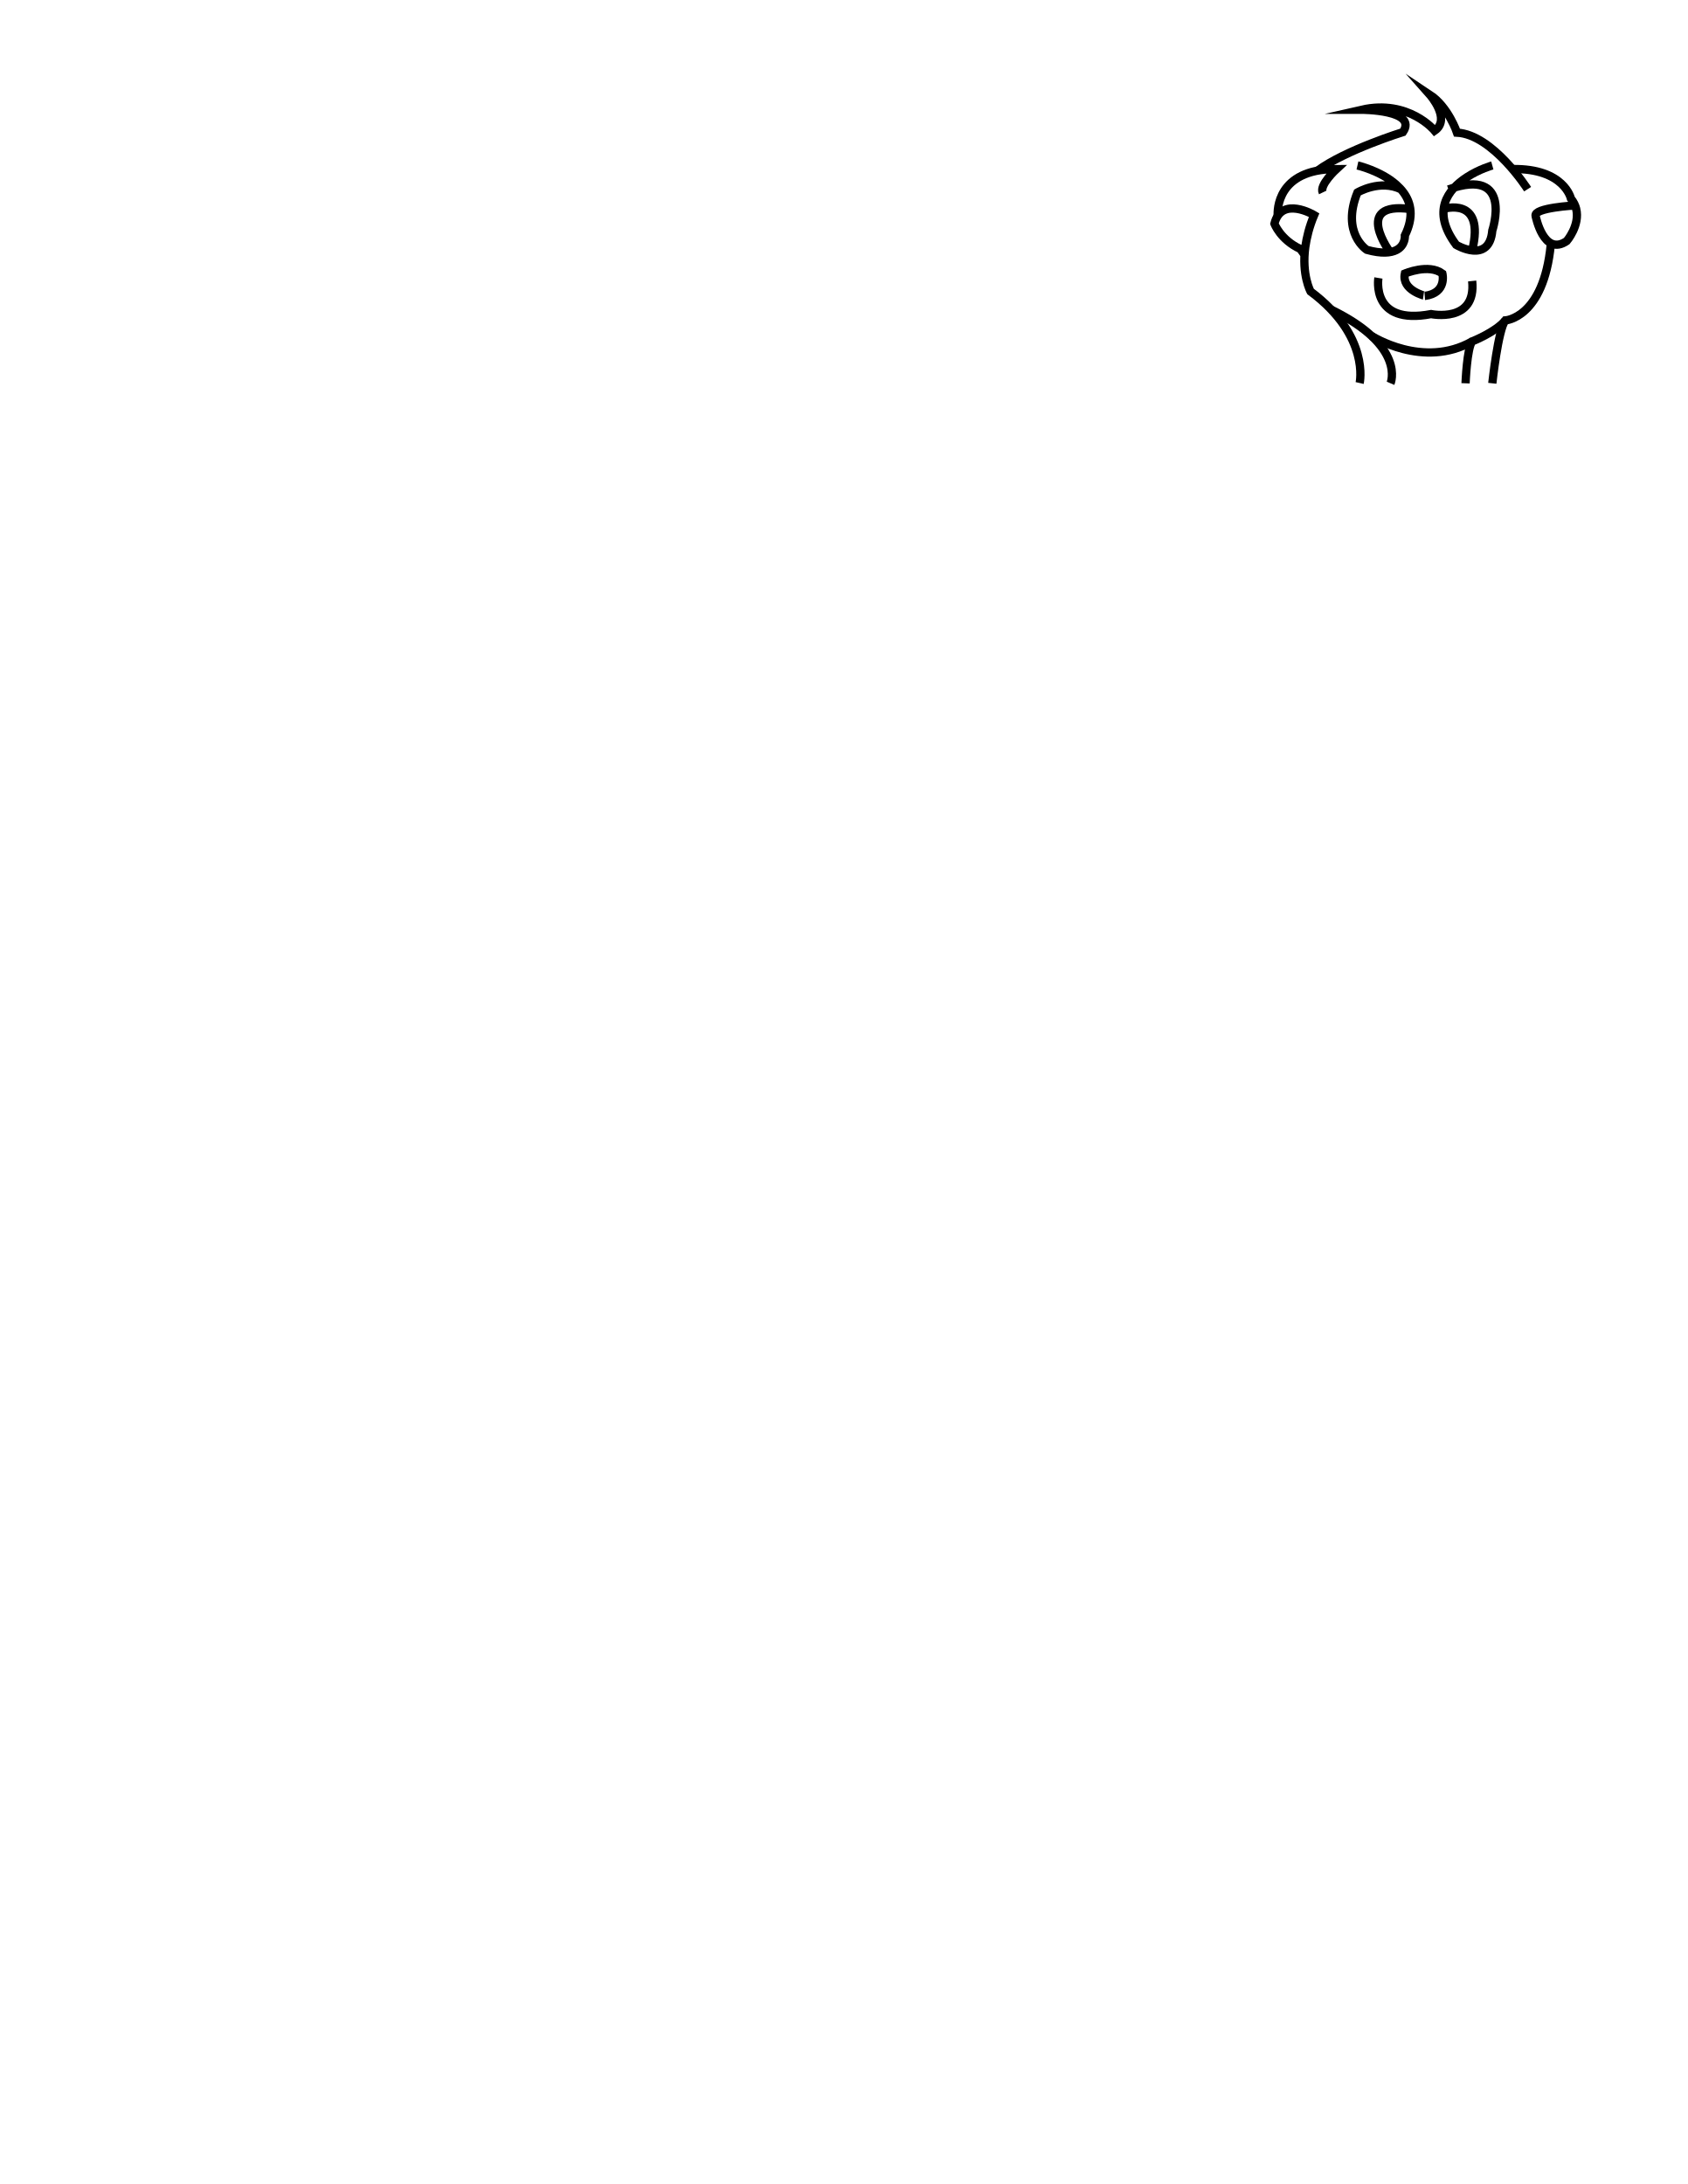
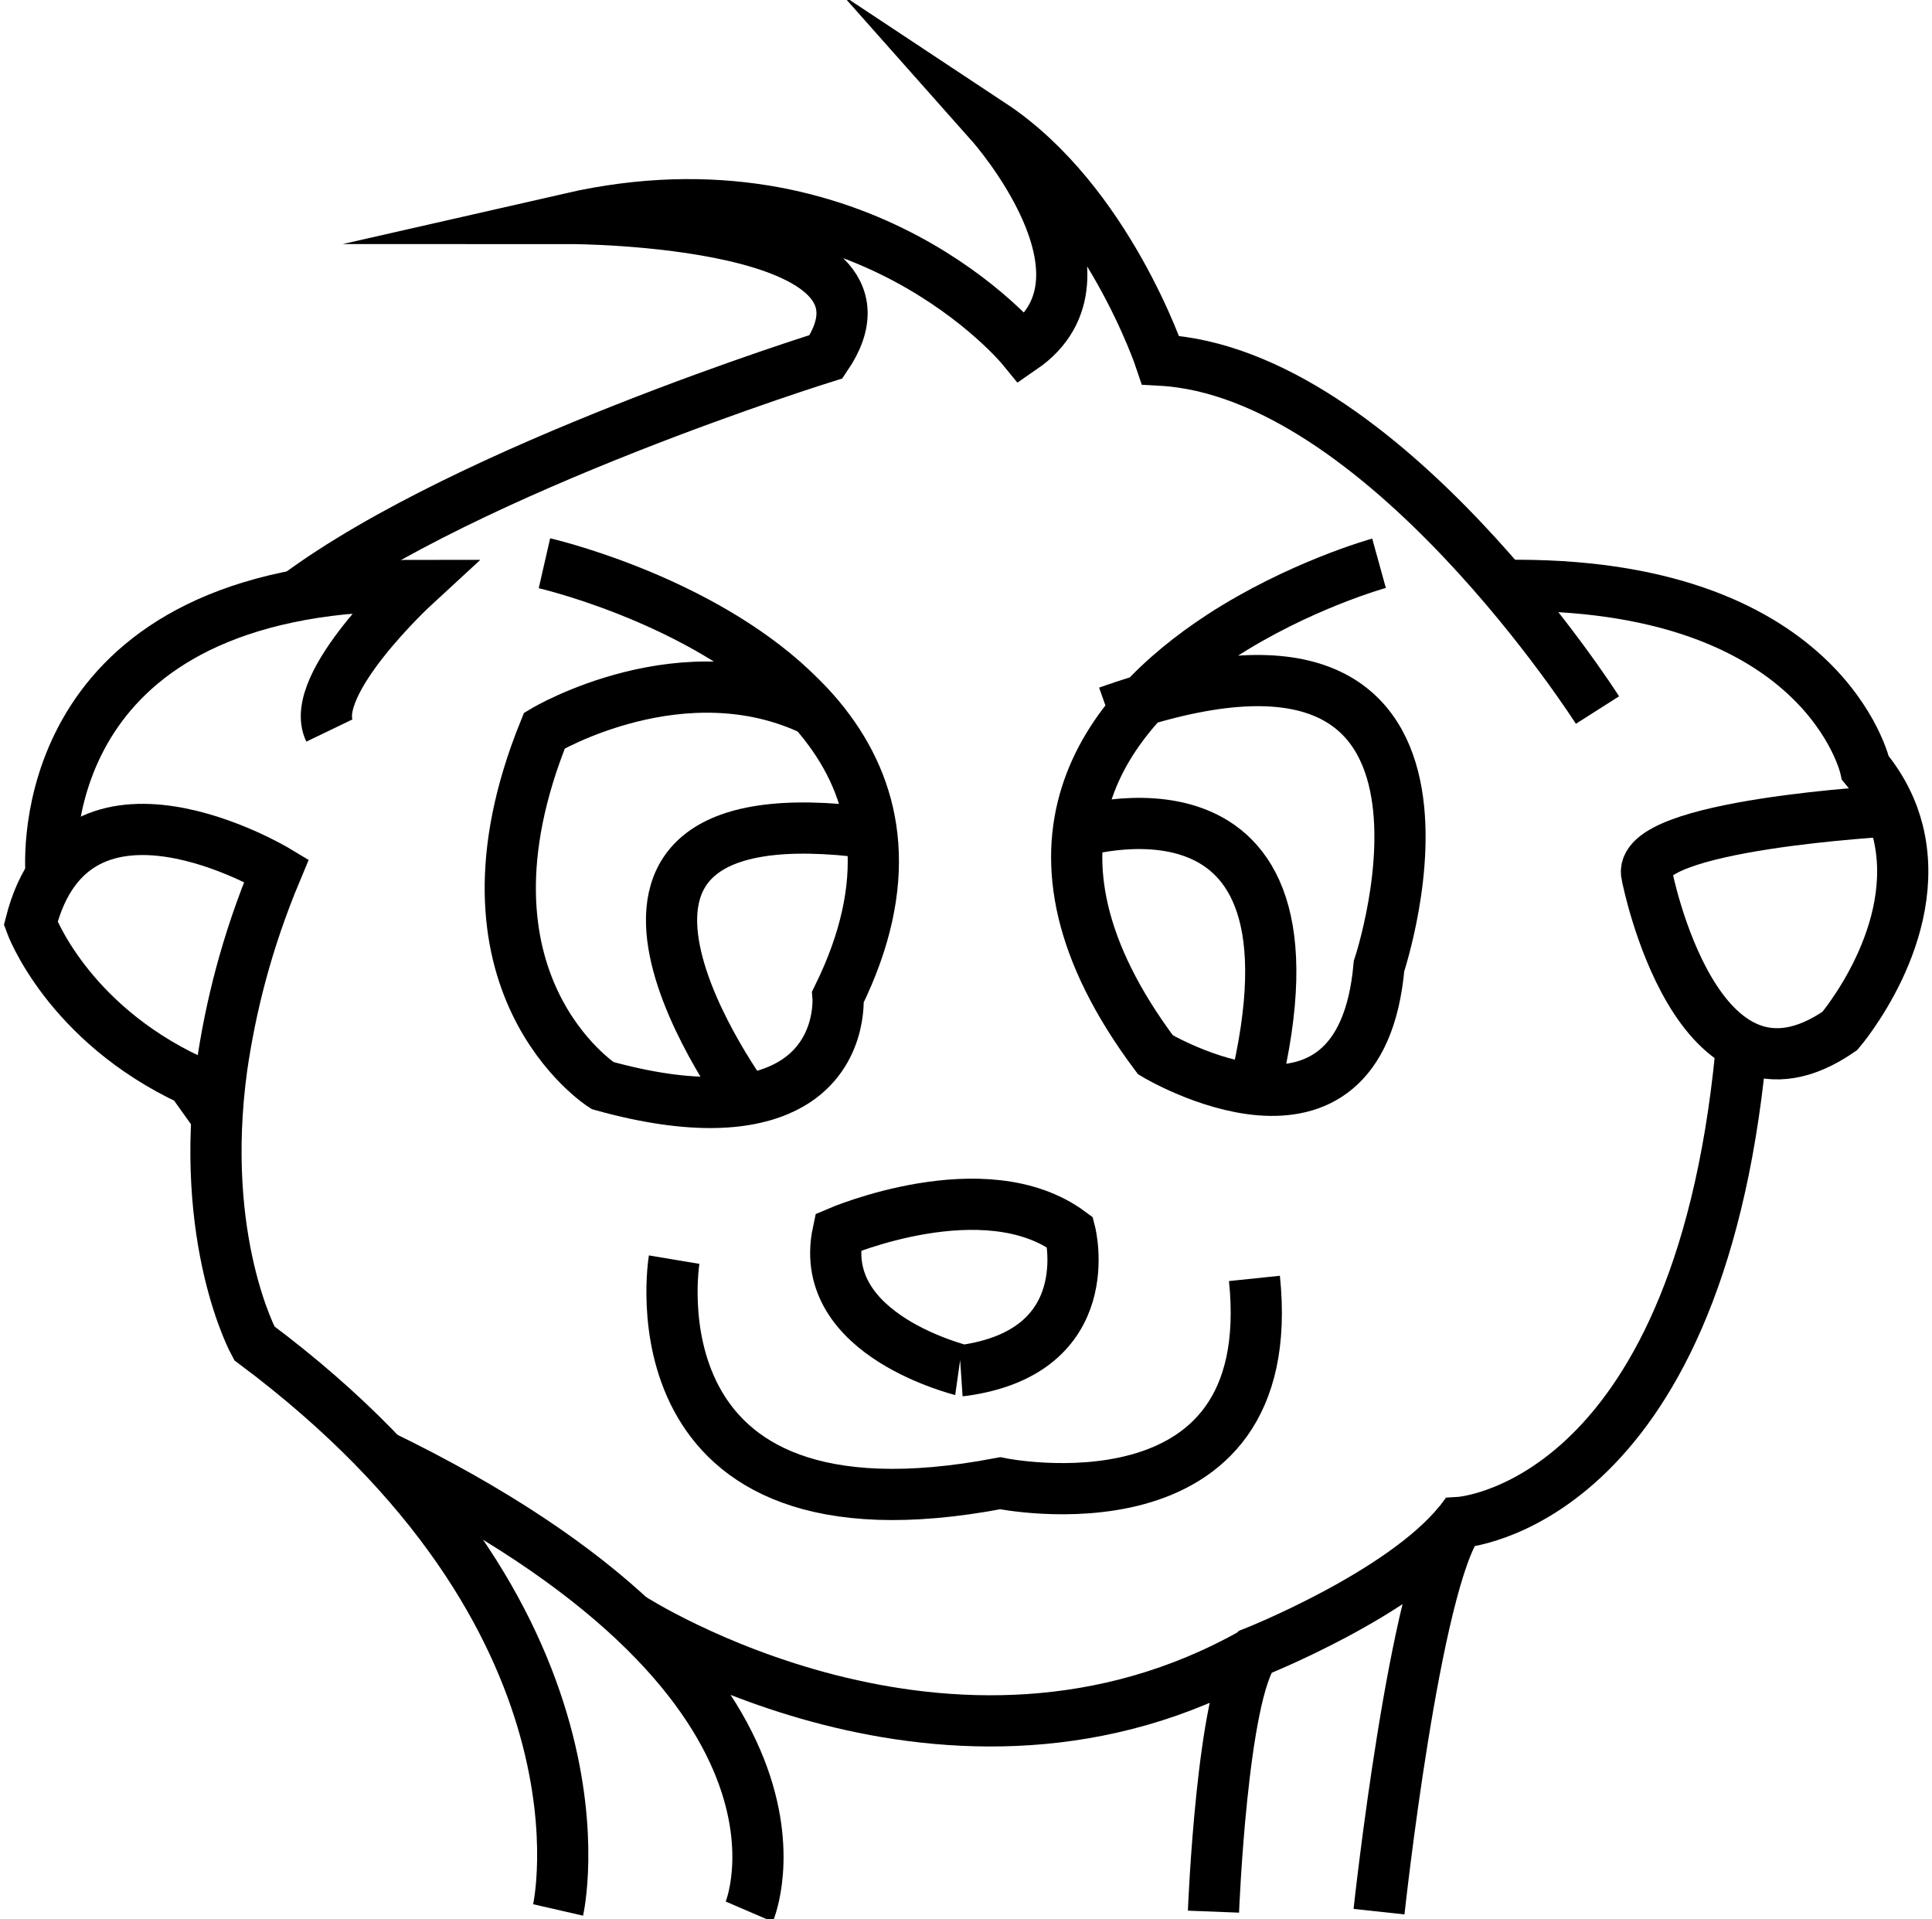
- <svg xmlns="http://www.w3.org/2000/svg" version="1.1" x="0px" y="0px" viewBox="0 0 612 792" style="enable-background:new 0 0 612 792;" xml:space="preserve">
+ <svg xmlns="http://www.w3.org/2000/svg" version="1.1" id="Layer_1" x="0px" y="0px" viewBox="0 0 113.2 112.4" style="enable-background:new 0 0 113.2 112.4;" xml:space="preserve">
  <style type="text/css">
	.st0{display:none;}
	.st1{display:inline;}
	.st2{display:inline;fill:none;stroke:#000000;stroke-width:2;stroke-miterlimit:10;}
	.st3{display:inline;fill:none;stroke:#000000;stroke-width:4;stroke-miterlimit:10;}
	.st4{fill:none;stroke:#000000;stroke-width:3;stroke-miterlimit:10;}
	.st5{display:inline;fill:none;stroke:#000000;stroke-miterlimit:10;}
	.st6{display:inline;stroke:#000000;stroke-miterlimit:10;}
	.st7{display:inline;fill:none;stroke:#000000;stroke-width:8;stroke-miterlimit:10;}
	.st8{display:inline;stroke:#000000;stroke-width:4;stroke-miterlimit:10;}
	.st9{display:inline;stroke:#000000;stroke-width:8;stroke-miterlimit:10;}
	.st10{display:inline;fill:none;stroke:#000000;stroke-width:3;stroke-miterlimit:10;}
</style>
-   <g id="Layer_2" class="st0">
-     <path class="st1" d="M55.2,35.4c0,0,6.1-2.2,19.6,24.4c0,0-4.2,3.4-3.9,8.2l-2.6-2.2c0,0,1.8-10.7-7.7-16.7c0,0-3.9-0.1-1.9,3.4   c0,0,3.4,0.9,6.4,12.1c0,0-2,0,0,3.9l5.7,5h21.2l6-5.6c0,0,1.6-0.7,0-5.4c0,0,3.2-9.2,6-9.8c0,0,3.1-2.6-0.9-3.4   c0,0-6.5,0.8-8.3,12c0,0-0.9,4.5-0.4,4.5l-2.3,2c0,0,0.1-5.8-4.5-8.5c0,0,12.4-22.1,14.9-21.6c0,0,3.9-3.7,6.6-2.5   c0,0,3.2-2.4,0-3.8c0,0-7.2,0.4-12.4,8c0,0-8.8,9.9-11.5,18.9c0,0-4.4-1-6.6,0.1c0,0-10.1-21.2-17.8-24.6c0,0-6.3-4.7-7.7-1.5   C52.7,32.4,52.2,34.5,55.2,35.4z" />
-     <path class="st1" d="M70.5,77.9h8.8V131c0,0-7.7-2.5-10.5-20.5l-6.4,7.7l6.7,14c0,0,1.6,1.3,0,3.5l-6.7,12.3c0,0-0.6,1.6-2.8,0   c0,0-1.5-1.5,0-2.6l5.8-11.3l-10.1-20.8c0,0-1.3-2.4,1-4.6l12.6-21.1v-3.8l-5.1,3.4c0,0-1.9,1-4.4-0.3c0,0-4.4-2.6-10.2-1.5   c0,0-2.6,1-3.7-1.6c0,0,0.1-2.6,4.4-2.8c0,0,9-0.1,12.5,2.3L70.5,77.9z" />
-     <path class="st1" d="M83.5,77.9v52.6c0,0,8.2-1.6,9.8-20.2l7,7.7l-7,14.6c0,0-1.2,2,0.3,2.9l6.7,12.4c0,0,2.9,2.8,3.4-1.5   l-6.6-12.3l10.2-20.9c0,0,1.3-0.7,0-4.5L93.5,87.7l0.3-3.8l4.5,2.8c0,0,2.3,2.3,4.4,0.1c0,0,6.9-2.6,10.8-1.5c0,0,3.8,1,3.1-2.2   c0,0,0.9-3.1-8.3-1.9c0,0-7.9,1.3-8.1,2.3c0,0-4.1-3.8-8.5-5.7H83.5z" />
+   <g id="Layer_2_1_" class="st0">
+     <path class="st1" d="M-405.1,8.4c0,0,6.1-2.2,19.6,24.4c0,0-4.2,3.4-3.9,8.2l-2.6-2.2c0,0,1.8-10.7-7.7-16.7c0,0-3.9-0.1-1.9,3.4   c0,0,3.4,0.9,6.4,12.1c0,0-2,0,0,3.9l5.7,5h21.2l6-5.6c0,0,1.6-0.7,0-5.4c0,0,3.2-9.2,6-9.8c0,0,3.1-2.6-0.9-3.4   c0,0-6.5,0.8-8.3,12c0,0-0.9,4.5-0.4,4.5l-2.3,2c0,0,0.1-5.8-4.5-8.5c0,0,12.4-22.1,14.9-21.6c0,0,3.9-3.7,6.6-2.5   c0,0,3.2-2.4,0-3.8c0,0-7.2,0.4-12.4,8c0,0-8.8,9.9-11.5,18.9c0,0-4.4-1-6.6,0.1c0,0-10.1-21.2-17.8-24.6c0,0-6.3-4.7-7.7-1.5   C-407.6,5.4-408.1,7.5-405.1,8.4z" />
+     <path class="st1" d="M-389.8,50.9h8.8V104c0,0-7.7-2.5-10.5-20.5l-6.4,7.7l6.7,14c0,0,1.6,1.3,0,3.5l-6.7,12.3c0,0-0.6,1.6-2.8,0   c0,0-1.5-1.5,0-2.6l5.8-11.3L-405,86.3c0,0-1.3-2.4,1-4.6l12.6-21.1v-3.8l-5.1,3.4c0,0-1.9,1-4.4-0.3c0,0-4.4-2.6-10.2-1.5   c0,0-2.6,1-3.7-1.6c0,0,0.1-2.6,4.4-2.8c0,0,9-0.1,12.5,2.3L-389.8,50.9z" />
+     <path class="st1" d="M-376.8,50.9v52.6c0,0,8.2-1.6,9.8-20.2l7,7.7l-7,14.6c0,0-1.2,2,0.3,2.9l6.7,12.4c0,0,2.9,2.8,3.4-1.5   l-6.6-12.3l10.2-20.9c0,0,1.3-0.7,0-4.5l-13.8-21l0.3-3.8l4.5,2.8c0,0,2.3,2.3,4.4,0.1c0,0,6.9-2.6,10.8-1.5c0,0,3.8,1,3.1-2.2   c0,0,0.9-3.1-8.3-1.9c0,0-7.9,1.3-8.1,2.3c0,0-4.1-3.8-8.5-5.7L-376.8,50.9L-376.8,50.9z" />
  </g>
  <g id="Layer_4" class="st0">
-     <path class="st2" d="M193.5,145.9" />
-     <path class="st2" d="M158.9,110.5c0,0,0.6-6.1,6.4,0c0,0,2.2,0.5,2,0c-0.2-0.5,3.8-9.9,3.8-9.9s0.8-4.3,4.5-1.3c0,0-0.8-5.3,0-8.6   c0.8-3.3,8.1-5.1,9.6-2.9c0,0,4.3-2.6,6.4-1c0,0,2.7,2.6,1.3,8.5c0,0-0.1-7.5,0.4-9.6c0,0,4.7,1,5,1.9c0,0,0.5,4.1,0,6.9l0.5-2.7   c0,0-2.2-6.5,2.1-4.5c0,0,7.7,1.4,7.8,2.4c0,0-5.1,9.4-4.9,12c0,0-3.7,6.7-7.2,5.3c0,0-4.3-2.1-8.9-1.3c0,0-1.1,3.3-2.7,3.3   c0,0-3.9,0.4-6.8-4.3c-0.6-1.1-1.2-2.4-1.7-4l-0.3,1.9l-2.9-1.3l-3.8,10c0,0,0.8,2.2-4.3,1.4L158.9,110.5z" />
-     <path class="st2" d="M180.3,103.3l-2.3,1.4L180.3,103.3z" />
-     <path class="st2" d="M180.3,99.4c0,0-1.1,5.8,6.6,7.5" />
-     <path class="st2" d="M181.1,95.3c0,0-0.3-8.9,4-3.1C185.1,92.2,186.4,103.2,181.1,95.3z" />
-     <path class="st2" d="M162.7,63.3c0,0,10.8,24.3,13.5,26.2c0,0,1.4-2,1.9-1.5c0,0-1.5-2.5,0-16.5" />
-     <path class="st2" d="M187.6,107.8c0,0,2.9,0.8-0.7,9.6c0,0-0.4,4.9-3.6,9.5c-0.1,0.1-0.1,0.2-0.2,0.3c-3.3,4.6-3.5,9.9-5.2,9.9   c0,0,1.8-0.5,3.1,0.6c0,0,3.4-10.7,5.9-12.8c0,0,4-5.4,4.5-7.7c0,0,0.8-7.2,2.1-7.2c0,0,8.3,2.9,8.6,4.1c0,0,20.7,1.6,23.6,2.7   v-2.2c0,0,9.2,12.8,10.5,13.1s-1.3-0.3-1.3-0.3s10-0.6,10.4,0.6l0.8,1l1.8,0.3l-4.1-3.5l-6.4,0.5l-11.2-13.2c0,0-2.2-0.7-12.3-1.4   c0,0-4.6,0-4.6-4.6c0,0,2.2-4-0.8-7.5" />
-     <path class="st2" d="M204.1,88.1l1.9-0.5l2.5-0.6c0,0,8.8-14,14.8-21c0,0,3.2-15,8-8.5c0,0,1.6,6.1,0,5.7c0,0-3.3,0.3-5.6,4.1   c0,0-7.7,18.7-9.4,19.8h-6.9l21-0.3l-1.1-21.5" />
-     <polyline class="st2" points="232,64.2 234,86.6 227.7,86.9  " />
-     <path class="st2" d="M267.7,116.1c0,0-2.6-4.6-6.4,1.1h-7.7c0,0-2.7,0.1-1.4-2.9c0,0,4.1-15.9,2.6-35.7c0,0-5.7-0.2-6.9,3.8   c0,0-4.9-0.5-8.1,10.8c0,0-10.7,16.4-19,17.2c0,0-5.6-2.4,0-8.1c0,0,13.7-18.7,20.4-20.4c0,0,0.5-1.9,5.6-5.6c0,0,4.6-7.5,7.8-6.2   c0,0,3.5,2.4,3,6.2c0,0,1,10.9,0.3,10.5s0,14.5-1,16.3l-2.1,9.9c0,0-0.2,2.2,3.2,2.2C258.1,115.3,269.3,110.7,267.7,116.1z" />
-     <line class="st2" x1="243.1" y1="86.9" x2="255.1" y2="86.4" />
-     <path class="st2" d="M258.2,85.8c0,0,18.3-0.6,21.6,1.2c0,0,3.5,0.8,1.3,5.1c0,0-2.9,5.7-20.9,8.6h-2.8" />
-     <path class="st2" d="M254.5,100.6c0,0-13.7-2.3-17-4.1" />
-     <path class="st2" d="M234.2,100.6c0,0,17,2.7,20,1.8" />
-     <path class="st2" d="M224.3,109.4c0,0,19.4,0.1,29-4.6" />
-     <path class="st2" d="M205.2,96.5c0,0,19.1,1.3,18.5,2.1c-0.6,0.7,2.6-3.2,2.6-3.2s-17.5-2.2-19.9-1.4" />
+     <path class="st2" d="M-266.8,118.9" />
+     <path class="st2" d="M-301.4,83.5c0,0,0.6-6.1,6.4,0c0,0,2.2,0.5,2,0c-0.2-0.5,3.8-9.9,3.8-9.9s0.8-4.3,4.5-1.3c0,0-0.8-5.3,0-8.6   c0.8-3.3,8.1-5.1,9.6-2.9c0,0,4.3-2.6,6.4-1c0,0,2.7,2.6,1.3,8.5c0,0-0.1-7.5,0.4-9.6c0,0,4.7,1,5,1.9c0,0,0.5,4.1,0,6.9l0.5-2.7   c0,0-2.2-6.5,2.1-4.5c0,0,7.7,1.4,7.8,2.4c0,0-5.1,9.4-4.9,12c0,0-3.7,6.7-7.2,5.3c0,0-4.3-2.1-8.9-1.3c0,0-1.1,3.3-2.7,3.3   c0,0-3.9,0.4-6.8-4.3c-0.6-1.1-1.2-2.4-1.7-4l-0.3,1.9l-2.9-1.3l-3.8,10c0,0,0.8,2.2-4.3,1.4L-301.4,83.5z" />
+     <path class="st2" d="M-280,76.3l-2.3,1.4L-280,76.3z" />
+     <path class="st2" d="M-280,72.4c0,0-1.1,5.8,6.6,7.5" />
+     <path class="st2" d="M-279.2,68.3c0,0-0.3-8.9,4-3.1C-275.2,65.2-273.9,76.2-279.2,68.3z" />
+     <path class="st2" d="M-297.6,36.3c0,0,10.8,24.3,13.5,26.2c0,0,1.4-2,1.9-1.5c0,0-1.5-2.5,0-16.5" />
+     <path class="st2" d="M-272.7,80.8c0,0,2.9,0.8-0.7,9.6c0,0-0.4,4.9-3.6,9.5c-0.1,0.1-0.1,0.2-0.2,0.3c-3.3,4.6-3.5,9.9-5.2,9.9   c0,0,1.8-0.5,3.1,0.6c0,0,3.4-10.7,5.9-12.8c0,0,4-5.4,4.5-7.7c0,0,0.8-7.2,2.1-7.2c0,0,8.3,2.9,8.6,4.1c0,0,20.7,1.6,23.6,2.7   v-2.2c0,0,9.2,12.8,10.5,13.1c1.3,0.3-1.3-0.3-1.3-0.3s10-0.6,10.4,0.6l0.8,1l1.8,0.3l-4.1-3.5l-6.4,0.5l-11.2-13.2   c0,0-2.2-0.7-12.3-1.4c0,0-4.6,0-4.6-4.6c0,0,2.2-4-0.8-7.5" />
+     <path class="st2" d="M-256.2,61.1l1.9-0.5l2.5-0.6c0,0,8.8-14,14.8-21c0,0,3.2-15,8-8.5c0,0,1.6,6.1,0,5.7c0,0-3.3,0.3-5.6,4.1   c0,0-7.7,18.7-9.4,19.8h-6.9l21-0.3l-1.1-21.5" />
+     <polyline class="st2" points="-228.3,37.2 -226.3,59.6 -232.6,59.9  " />
+     <path class="st2" d="M-192.6,89.1c0,0-2.6-4.6-6.4,1.1h-7.7c0,0-2.7,0.1-1.4-2.9c0,0,4.1-15.9,2.6-35.7c0,0-5.7-0.2-6.9,3.8   c0,0-4.9-0.5-8.1,10.8c0,0-10.7,16.4-19,17.2c0,0-5.6-2.4,0-8.1c0,0,13.7-18.7,20.4-20.4c0,0,0.5-1.9,5.6-5.6c0,0,4.6-7.5,7.8-6.2   c0,0,3.5,2.4,3,6.2c0,0,1,10.9,0.3,10.5s0,14.5-1,16.3l-2.1,9.9c0,0-0.2,2.2,3.2,2.2C-202.2,88.3-191,83.7-192.6,89.1z" />
+     <line class="st2" x1="-217.2" y1="59.9" x2="-205.2" y2="59.4" />
+     <path class="st2" d="M-202.1,58.8c0,0,18.3-0.6,21.6,1.2c0,0,3.5,0.8,1.3,5.1c0,0-2.9,5.7-20.9,8.6h-2.8" />
+     <path class="st2" d="M-205.8,73.6c0,0-13.7-2.3-17-4.1" />
+     <path class="st2" d="M-226.1,73.6c0,0,17,2.7,20,1.8" />
+     <path class="st2" d="M-236,82.4c0,0,19.4,0.1,29-4.6" />
+     <path class="st2" d="M-255.1,69.5c0,0,19.1,1.3,18.5,2.1c-0.6,0.7,2.6-3.2,2.6-3.2s-17.5-2.2-19.9-1.4" />
  </g>
  <g id="Layer_3" class="st0">
-     <path class="st3" d="M331.7,25.2c0,0,16.1-5,25,33.7c0,0-8.8,9.4-1.7,17l-3.8,11.5l-8.6-1.6L324.1,53h-3.2" />
-     <polyline class="st3" points="400.4,53 396,53 378.3,86.5 368.4,88.1  " />
-     <polyline class="st3" points="401.1,143.1 397.4,143.1 382.7,100.7 370,93.6  " />
-     <path class="st3" d="M365.7,76.1c0,0,2.7,8.8,4,20.9c1.1,9.6,1.3,21.2-1.2,32.1c0,0,0,2.1-0.3,5.1c-0.6,6.5-2.5,17-8.2,18.5   c0,0-12.5-13.3-8.2-38.3c0.2-0.9-3.4-24.1,2.7-37c1.2-2.5,5,0.8,6.8,1c3,0.4,4.6-2.3,6.4-3.9c2.8-2.5-0.4-10.3-0.4-10.3" />
-     <path class="st3" d="M368.4,130.1c0,0,3.3,13.1,8.8,12.9c0,0,7.6-18.6-7.6-46.1" />
-     <path class="st3" d="M318.1,143.1h3.8l14.9-42.5l14.5-8.1c0,0-11.1,28.2-10,40c0,0-1.2,9.9,2.4,10.6c0,0,7.2-4.3,7.6-11.2" />
-     <path class="st1" d="M354.5,61.9c0,0,6.8,4.4-1.4,3" />
-     <path class="st1" d="M366.6,61.9c0,0-8,4.9,1.9,3.3" />
-     <path class="st1" d="M358.3,90.1c0,0,3.7-2.3,5.2,0c0,0,1.3,2.7-3.5,2.3C359.9,92.4,357.3,93.8,358.3,90.1z" />
-     <path class="st1" d="M358.3,103.6c0,0,3.7-2.3,5.2,0c0,0,1.3,2.7-3.5,2.3C359.9,105.9,357.3,107.3,358.3,103.6z" />
-     <path class="st1" d="M358.3,116.9c0,0,3.7-2.3,5.2,0c0,0,1.3,2.7-3.5,2.3C359.9,119.3,357.3,120.7,358.3,116.9z" />
-     <path class="st1" d="M358.3,130.3c0,0,3.7-2.3,5.2,0c0,0,1.3,2.7-3.5,2.3C359.9,132.6,357.3,134,358.3,130.3z" />
-     <path class="st1" d="M364.2,56.3" />
-     <path class="st3" d="M356.7,58.9c0,0,4.8-4.9,9.3,1.7" />
-     <path class="st3" d="M363.1,57.8c0,0,13.2-39.9,26.9-32" />
-     <path class="st3" d="M367.8,65.5c0,0-0.9-5.7-3.6-7" />
+     <path class="st3" d="M-128.6-1.8c0,0,16.1-5,25,33.7c0,0-8.8,9.4-1.7,17l-3.8,11.5l-8.6-1.6L-136.2,26h-3.2" />
+     <polyline class="st3" points="-59.9,26 -64.3,26 -82,59.5 -91.9,61.1  " />
+     <polyline class="st3" points="-59.2,116.1 -62.9,116.1 -77.6,73.7 -90.3,66.6  " />
+     <path class="st3" d="M-94.6,49.1c0,0,2.7,8.8,4,20.9c1.1,9.6,1.3,21.2-1.2,32.1c0,0,0,2.1-0.3,5.1c-0.6,6.5-2.5,17-8.2,18.5   c0,0-12.5-13.3-8.2-38.3c0.2-0.9-3.4-24.1,2.7-37c1.2-2.5,5,0.8,6.8,1c3,0.4,4.6-2.3,6.4-3.9C-89.8,45-93,37.2-93,37.2" />
+     <path class="st3" d="M-91.9,103.1c0,0,3.3,13.1,8.8,12.9c0,0,7.6-18.6-7.6-46.1" />
+     <path class="st3" d="M-142.2,116.1h3.8l14.9-42.5l14.5-8.1c0,0-11.1,28.2-10,40c0,0-1.2,9.9,2.4,10.6c0,0,7.2-4.3,7.6-11.2" />
+     <path class="st1" d="M-105.8,34.9c0,0,6.8,4.4-1.4,3" />
+     <path class="st1" d="M-93.7,34.9c0,0-8,4.9,1.9,3.3" />
+     <path class="st1" d="M-102,63.1c0,0,3.7-2.3,5.2,0c0,0,1.3,2.7-3.5,2.3C-100.4,65.4-103,66.8-102,63.1z" />
+     <path class="st1" d="M-102,76.6c0,0,3.7-2.3,5.2,0c0,0,1.3,2.7-3.5,2.3C-100.4,78.9-103,80.3-102,76.6z" />
+     <path class="st1" d="M-102,89.9c0,0,3.7-2.3,5.2,0c0,0,1.3,2.7-3.5,2.3C-100.4,92.3-103,93.7-102,89.9z" />
+     <path class="st1" d="M-102,103.3c0,0,3.7-2.3,5.2,0c0,0,1.3,2.7-3.5,2.3C-100.4,105.6-103,107-102,103.3z" />
+     <path class="st1" d="M-96.1,29.3" />
+     <path class="st3" d="M-103.6,31.9c0,0,4.8-4.9,9.3,1.7" />
+     <path class="st3" d="M-97.2,30.8c0,0,13.2-39.9,26.9-32" />
+     <path class="st3" d="M-92.5,38.5c0,0-0.9-5.7-3.6-7" />
  </g>
  <g id="Layer_6">
-     <path class="st4" d="M504.2,139c0,0,5.8-13.5-21.7-26.8" />
-     <path class="st4" d="M463.3,78.3c0,0-1.5-14.9,17.1-16.8c1.3-0.1,2.7-0.2,4.2-0.2c0,0-6.3,5.8-5,8.5" />
-     <path class="st4" d="M553.9,68.6c0,0-12.6-19.8-25.6-20.5c0,0-3.1-9.3-9.9-13.8c0,0,7.9,8.9,1.8,13.1c0,0-9.4-11.5-26.5-7.6   c0,0,20.5,0,15,8.1c0,0-20.9,6.5-31,14" />
-     <path class="st4" d="M571.2,74.5c0,0-15.2,0.8-14.4,3.8c0,0,2.9,14.9,11.3,9.1c0,0,4.9-5.7,3.4-11.7c-0.3-1.2-0.9-2.5-1.9-3.7   c0,0-2.4-11-21.2-10.7" />
-     <path class="st4" d="M473,92.4l-1.5-2.1c-7.3-3.4-9.4-9.2-9.4-9.2c2.6-10.2,14.4-3.1,14.4-3.1c-1.8,4.3-2.7,8.1-3.2,11.5   c-1.4,10.2,1.9,16.2,1.9,16.2c21.7,16.2,17.8,33.2,17.8,33.2" />
-     <path class="st4" d="M541.1,139c0,0,2.1-19.4,4.7-22.8c0,0,13.9-0.8,16.5-27.5" />
-     <path class="st4" d="M531.4,139c0,0,0.5-12.8,2.4-15.2c0,0,8.6-3.4,12-7.6" />
-     <path class="st4" d="M497.3,121.8c0,0,18.7,12.1,36.5,2" />
-     <path class="st4" d="M499.8,100.8c0,0-2.9,17.3,19.1,13.1c0,0,16.5,3.4,14.9-12" />
-     <path class="st4" d="M509.4,99.2c0,0,8.6-3.7,13.6,0c0,0,1.8,7-6.3,8.1C516.8,107.3,508.1,105.3,509.4,99.2z" />
-     <path class="st4" d="M492.2,60c0,0,8.3,1.9,14,6.9c1,0.9,1.9,1.8,2.7,2.9c2.8,3.8,3.8,8.9,0.5,15.6c0,0,0.3,3.6-3.1,5.3   c-2,1-5.3,1.4-10.7-0.1c0,0-9.4-6-3.4-20.8c0,0,8.2-4.9,15.9-1.1" />
-     <path class="st4" d="M504.2,91.7c0,0-14-18.7,7.1-15.9" />
-     <path class="st4" d="M541.1,60c0,0-4.7,1.3-9.3,4.3c-6.7,4.4-13,12.2-3.8,24.5c0,0,12,7.2,13.1-5.2c0,0,7.8-23.3-15.9-14.9" />
-     <path class="st4" d="M523.2,75.8c0,0,15.5-5,10.6,15" />
+     <path class="st4" d="M43.9,112c0,0,5.8-13.5-21.7-26.8" />
+     <path class="st4" d="M3,51.3c0,0-1.5-14.9,17.1-16.8c1.3-0.1,2.7-0.2,4.2-0.2c0,0-6.3,5.8-5,8.5" />
+     <path class="st4" d="M93.6,41.6c0,0-12.6-19.8-25.6-20.5c0,0-3.1-9.3-9.9-13.8c0,0,7.9,8.9,1.8,13.1c0,0-9.4-11.5-26.5-7.6   c0,0,20.5,0,15,8.1c0,0-20.9,6.5-31,14" />
+     <path class="st4" d="M110.9,47.5c0,0-15.2,0.8-14.4,3.8c0,0,2.9,14.9,11.3,9.1c0,0,4.9-5.7,3.4-11.7c-0.3-1.2-0.9-2.5-1.9-3.7   c0,0-2.4-11-21.2-10.7" />
+     <path class="st4" d="M12.7,65.4l-1.5-2.1c-7.3-3.4-9.4-9.2-9.4-9.2C4.4,43.9,16.2,51,16.2,51c-1.8,4.3-2.7,8.1-3.2,11.5   c-1.4,10.2,1.9,16.2,1.9,16.2c21.7,16.2,17.8,33.2,17.8,33.2" />
+     <path class="st4" d="M80.8,112c0,0,2.1-19.4,4.7-22.8c0,0,13.9-0.8,16.5-27.5" />
+     <path class="st4" d="M71.1,112c0,0,0.5-12.8,2.4-15.2c0,0,8.6-3.4,12-7.6" />
+     <path class="st4" d="M37,94.8c0,0,18.7,12.1,36.5,2" />
+     <path class="st4" d="M39.5,73.8c0,0-2.9,17.3,19.1,13.1c0,0,16.5,3.4,14.9-12" />
+     <path class="st4" d="M49.1,72.2c0,0,8.6-3.7,13.6,0c0,0,1.8,7-6.3,8.1C56.5,80.3,47.8,78.3,49.1,72.2z" />
+     <path class="st4" d="M31.9,33c0,0,8.3,1.9,14,6.9c1,0.9,1.9,1.8,2.7,2.9c2.8,3.8,3.8,8.9,0.5,15.6c0,0,0.3,3.6-3.1,5.3   c-2,1-5.3,1.4-10.7-0.1c0,0-9.4-6-3.4-20.8c0,0,8.2-4.9,15.9-1.1" />
+     <path class="st4" d="M43.9,64.7c0,0-14-18.7,7.1-15.9" />
+     <path class="st4" d="M80.8,33c0,0-4.7,1.3-9.3,4.3c-6.7,4.4-13,12.2-3.8,24.5c0,0,12,7.2,13.1-5.2c0,0,7.8-23.3-15.9-14.9" />
+     <path class="st4" d="M62.9,48.8c0,0,15.5-5,10.6,15" />
  </g>
  <g id="Layer_8" class="st0">
-     <path class="st3" d="M52.9,268.6c0,0-29.1-5.4-12.5-59.6c1.6,0.6,1.7-13,14.6-19.6c6.9-3.6,9.8-8.5,20.3-8.8   c12.4-0.4,33-1.1,40.5,2c0,0,17,5.1,24.4,26.7c0,0,10.8,40.6-2.4,51.4c0,0-11.2,11.5-32.1,11.8C105.7,272.7,62.8,274.7,52.9,268.6z   " />
-     <path class="st5" d="M64.8,182.7" />
-     <path class="st5" d="M36.8,208.5" />
-     <path class="st5" d="M140.2,209.4c-3.4-18.1-24.4-26.7-24.4-26.7" />
-     <path class="st1" d="M40.4,209.1c0,0,0.7-8.3,6.5-13c7.8-6.3,16.1-14,17.8-13.4c0,0-10.8-19.7-25.4-2.4c0,0-13,15.3-2.6,25.9   C37.8,207.2,39,208.2,40.4,209.1" />
-     <path class="st1" d="M114.1,182.1c0,0,13.3-17.3,23.5-5.2c0,0,14.2,11.8,10.2,22c0,0-4.7,10.8-8.1,7.8S125.4,183.6,114.1,182.1z" />
-     <path class="st1" d="M52.3,232.4c0,0,10.5-20,16.9-18.6c0,0,13.5,0.9,10.5,9.3c0,0-7.3,24.2-13.5,24.9c0,0-9.9,4.1-13.9-4.7   C52.3,243.3,49.2,232.8,52.3,232.4z" />
-     <path class="st1" d="M103.4,216.5c0,0,5.9-6.6,10.7-2.8c0,0,14.9,11.2,14,20c0,0,2.1,13.4-7.1,15.1c0,0-7.1,2.8-13.2-8.7   C107.8,240.2,96.3,217.5,103.4,216.5z" />
-     <path class="st1" d="M83.1,251c0,0-0.6-5.4,6.8-4.1c0,0,8.4-0.7,9.1,4.1c0,0-8.5,1.7-8,3.4C91,254.4,85.4,249.7,83.1,251z" />
+     <path class="st3" d="M-407.4,241.6c0,0-29.1-5.4-12.5-59.6c1.6,0.6,1.7-13,14.6-19.6c6.9-3.6,9.8-8.5,20.3-8.8   c12.4-0.4,33-1.1,40.5,2c0,0,17,5.1,24.4,26.7c0,0,10.8,40.6-2.4,51.4c0,0-11.2,11.5-32.1,11.8   C-354.6,245.7-397.5,247.7-407.4,241.6z" />
+     <path class="st5" d="M-395.5,155.7" />
+     <path class="st5" d="M-423.5,181.5" />
+     <path class="st5" d="M-320.1,182.4c-3.4-18.1-24.4-26.7-24.4-26.7" />
+     <path class="st1" d="M-419.9,182.1c0,0,0.7-8.3,6.5-13c7.8-6.3,16.1-14,17.8-13.4c0,0-10.8-19.7-25.4-2.4c0,0-13,15.3-2.6,25.9   C-422.5,180.2-421.3,181.2-419.9,182.1" />
+     <path class="st1" d="M-346.2,155.1c0,0,13.3-17.3,23.5-5.2c0,0,14.2,11.8,10.2,22c0,0-4.7,10.8-8.1,7.8   C-324,176.7-334.9,156.6-346.2,155.1z" />
+     <path class="st1" d="M-408,205.4c0,0,10.5-20,16.9-18.6c0,0,13.5,0.9,10.5,9.3c0,0-7.3,24.2-13.5,24.9c0,0-9.9,4.1-13.9-4.7   C-408,216.3-411.1,205.8-408,205.4z" />
+     <path class="st1" d="M-356.9,189.5c0,0,5.9-6.6,10.7-2.8c0,0,14.9,11.2,14,20c0,0,2.1,13.4-7.1,15.1c0,0-7.1,2.8-13.2-8.7   C-352.5,213.2-364,190.5-356.9,189.5z" />
+     <path class="st1" d="M-377.2,224c0,0-0.6-5.4,6.8-4.1c0,0,8.4-0.7,9.1,4.1c0,0-8.5,1.7-8,3.4C-369.3,227.4-374.9,222.7-377.2,224z" />
  </g>
  <g id="Layer_9" class="st0">
-     <path class="st3" d="M178.2,182.8c0,0,34.9,26.4,59.5,23c0,0,21,2,29.2-31.2c0,0,9-32,33-12.3c0,0,4.7,10.3,6.5,11.5   c0,0,6.3,10.3,3.8,10.7c0,0-12.5-8.3-16.7,2.7c0,0-1,16.8,4.2,35.5c0,0,0,24.7-18.5,33.7c0,0-27.4,22.5-56.7,2   c0,0-26.9-13-32.7-28.4c0,0-5-5.5-6.2-5c-1.2,0.5,8.3-5.2,9.5-3c0,0-5.3-4.7-11.3-5c0,0,5.7-10.3,16.5-6.7   C198.3,210.3,174,193,178.2,182.8z" />
-     <path class="st3" d="M263.4,223.8c0,0-0.4,44.8-46.4,31.6" />
-     <path class="st3" d="M274.9,160.6c0,0-14-18.8,6-12.5c0,0,3.8-15.3,12-1.3c0,0,17.5-0.2,4.3,13.4" />
-     <path class="st1" d="M285.4,171.3c0,0,0.8-9.8,8.2-2.5C293.6,168.8,293.6,181.3,285.4,171.3z" />
-     <path class="st6" d="M248,267v9.3c0,0-11.5,6.9-10.5,8.9c0,0,10.9-7.8,12.5-5.4c0,0,12.3,3.1,11.8,6.9c0,0,8.1-4.8-1.9-6.8   c-0.6-0.1-11.8-3.8-13.8-3.1" />
+     <path class="st3" d="M-282.1,155.8c0,0,34.9,26.4,59.5,23c0,0,21,2,29.2-31.2c0,0,9-32,33-12.3c0,0,4.7,10.3,6.5,11.5   c0,0,6.3,10.3,3.8,10.7c0,0-12.5-8.3-16.7,2.7c0,0-1,16.8,4.2,35.5c0,0,0,24.7-18.5,33.7c0,0-27.4,22.5-56.7,2   c0,0-26.9-13-32.7-28.4c0,0-5-5.5-6.2-5c-1.2,0.5,8.3-5.2,9.5-3c0,0-5.3-4.7-11.3-5c0,0,5.7-10.3,16.5-6.7   C-262,183.3-286.3,166-282.1,155.8z" />
+     <path class="st3" d="M-196.9,196.8c0,0-0.4,44.8-46.4,31.6" />
+     <path class="st3" d="M-185.4,133.6c0,0-14-18.8,6-12.5c0,0,3.8-15.3,12-1.3c0,0,17.5-0.2,4.3,13.4" />
+     <path class="st1" d="M-174.9,144.3c0,0,0.8-9.8,8.2-2.5C-166.7,141.8-166.7,154.3-174.9,144.3z" />
+     <path class="st6" d="M-212.3,240v9.3c0,0-11.5,6.9-10.5,8.9c0,0,10.9-7.8,12.5-5.4c0,0,12.3,3.1,11.8,6.9c0,0,8.1-4.8-1.9-6.8   c-0.6-0.1-11.8-3.8-13.8-3.1" />
  </g>
  <g id="Layer_10" class="st0">
-     <path class="st3" d="M349.3,217.9c0,0-8.2-15.7,21.4-28.1c0,0,21.5-2.1,22.5,14c0,0,0.4,20.4-21.2,19.9c0,0-2.1,0.6-5.1,0.9   C361.5,225.2,353.1,224.7,349.3,217.9z" />
-     <path class="st3" d="M361.5,225.2c0,0,4.6-5.5,6.7,11.3c0,0,6.3,7.2,5.1,11.1c0,0-6.5,18.3-8,19.1c-1.5,0.8,1.5-0.8,1.5-0.8   s-16.7,4.3-14.3,9.3c0,0,1.9,3.6,18.3,1.8l22.4-32.2c0,0,0.2-5.9,15.1-8.5c0,0-27.4,4.6-15.1,21.6c0,0,11,8.2,16.8,7.5   c0,0-33.2,1-33.3,6.2c0,0-6.5,8.7,15.1,5.9l44.3-0.5c0,0,5.6,1.8,3.8-8c0,0-3.4-4.6-0.3-8.2c0.7-0.9,1.8-1.7,3.4-2.3   c0,0,3.6-4.1,5-10.4c1.4-6.3,0.5-14.6-8.3-23.1c0,0-5.4-13.1-26-12.3c-20.6,0.8-1.7,0-1.7,0s-10,3.7-19-6.9" />
-     <path class="st7" d="M438.4,264.8c0,0,16.3,4.5,18.3-0.4s6.3-14.4-8.7-16.4" />
-     <path class="st3" d="M380.5,189.8c0,0,27-25.7,35.8-19c0,0,5.9,4.1-3.1,9l-24.4,14.6c0,0,28-20.9,37.3-12.4c0,0,9.8,6-33.3,18.9" />
-     <path class="st8" d="M362.8,209.2c0,0,2.9-5.7,6.2,0C369,209.2,366.4,217.7,362.8,209.2z" />
+     <path class="st3" d="M-111,190.9c0,0-8.2-15.7,21.4-28.1c0,0,21.5-2.1,22.5,14c0,0,0.4,20.4-21.2,19.9c0,0-2.1,0.6-5.1,0.9   C-98.8,198.2-107.2,197.7-111,190.9z" />
+     <path class="st3" d="M-98.8,198.2c0,0,4.6-5.5,6.7,11.3c0,0,6.3,7.2,5.1,11.1c0,0-6.5,18.3-8,19.1c-1.5,0.8,1.5-0.8,1.5-0.8   s-16.7,4.3-14.3,9.3c0,0,1.9,3.6,18.3,1.8l22.4-32.2c0,0,0.2-5.9,15.1-8.5c0,0-27.4,4.6-15.1,21.6c0,0,11,8.2,16.8,7.5   c0,0-33.2,1-33.3,6.2c0,0-6.5,8.7,15.1,5.9l44.3-0.5c0,0,5.6,1.8,3.8-8c0,0-3.4-4.6-0.3-8.2c0.7-0.9,1.8-1.7,3.4-2.3   c0,0,3.6-4.1,5-10.4c1.4-6.3,0.5-14.6-8.3-23.1c0,0-5.4-13.1-26-12.3s-1.7,0-1.7,0s-10,3.7-19-6.9" />
+     <path class="st7" d="M-21.9,237.8c0,0,16.3,4.5,18.3-0.4S2.7,223-12.3,221" />
+     <path class="st3" d="M-79.8,162.8c0,0,27-25.7,35.8-19c0,0,5.9,4.1-3.1,9l-24.4,14.6c0,0,28-20.9,37.3-12.4c0,0,9.8,6-33.3,18.9" />
+     <path class="st8" d="M-97.5,182.2c0,0,2.9-5.7,6.2,0C-91.3,182.2-93.9,190.7-97.5,182.2z" />
  </g>
  <g id="Layer_12" class="st0">
-     <path class="st7" d="M519.5,189.8c-0.6,0.3-14.8,21-20.1,43.6c-2.9,12.6-3.1,25.8,3.5,36.3c0,0,6.2,10.4,45.7,8.8   c0,0,34.5-3.9,32.7-29.8c0,0-10-58.4-32.7-62.8C548.5,185.9,537.7,179.6,519.5,189.8z" />
-     <path class="st7" d="M519.5,192.1c0,0-5.1-12.5-20.1,1.6c0,0-35.4,37.9,0,37.9" />
-     <path class="st7" d="M557.7,191c0,0,16.9-12.6,32.5,20.4c0,0,13,18.6-12.6,21.8" />
-     <path class="st7" d="M536.4,278.7v-19.4c0,0-17.8-11.4-6.3-17.9c0,0,19.6-2.9,19.8,1.8c0,0,0.9,11.7-10.5,15.3v20.1" />
-     <path class="st9" d="M524,223.8c0,0-0.7-7,5.5-2.9C529.6,220.9,529.9,230,524,223.8z" />
-     <path class="st9" d="M547,224.3c0,0,1.7-7.5,7-2.9C553.9,221.4,555.5,230,547,224.3z" />
+     <path class="st7" d="M59.2,162.8c-0.6,0.3-14.8,21-20.1,43.6c-2.9,12.6-3.1,25.8,3.5,36.3c0,0,6.2,10.4,45.7,8.8   c0,0,34.5-3.9,32.7-29.8c0,0-10-58.4-32.7-62.8C88.2,158.9,77.4,152.6,59.2,162.8z" />
+     <path class="st7" d="M59.2,165.1c0,0-5.1-12.5-20.1,1.6c0,0-35.4,37.9,0,37.9" />
+     <path class="st7" d="M97.4,164c0,0,16.9-12.6,32.5,20.4c0,0,13,18.6-12.6,21.8" />
+     <path class="st7" d="M76.1,251.7v-19.4c0,0-17.8-11.4-6.3-17.9c0,0,19.6-2.9,19.8,1.8c0,0,0.9,11.7-10.5,15.3v20.1" />
+     <path class="st9" d="M63.7,196.8c0,0-0.7-7,5.5-2.9C69.3,193.9,69.6,203,63.7,196.8z" />
+     <path class="st9" d="M86.7,197.3c0,0,1.7-7.5,7-2.9C93.6,194.4,95.2,203,86.7,197.3z" />
  </g>
  <g id="Layer_13" class="st0">
-     <path class="st10" d="M77.4,418.6c0,0-8.4-7.5-3.7-7.1c4.7,0.4-6,3.2-8.8,0c-2.9-3.2-8.2-7.5-6.4-11.8c0,0-10.7,1.4-9.6-15.3   c0,0-9.3-7.8-2.5-17.5c0,0-7.1-12.5,3.9-18.5c0,0-3.9-10,8.2-15c0,0,1.2-14.3,15.2-12.5c0,0,1.5-10.3,15.1-6.1c0,0,10.7-3.6,18.6-1   c2.1,0.7,14.5-3.2,16,8.5c0,0,14.5-1.8,14.7,10.7c0,0,13.5,3.9,9.9,17.5c0,0,11.4,3.6,2.5,17.5c0,0,9.6,10.3-3.2,16.8   c0,0,4.5,15.7-9.7,15.3c0,0,0.8,14.6-12.4,11.8c0,0-3.2,7.8-5.3,6.8l-1.2,14.3c0,0-5.4,6.4-11.2-1.8v-13.2c0,0-7.6,8.2-16.7-0.4   v14.3c0,0-4.8,4.4-7.6,3.5c0,0-6.8-0.6-5.7-7V418.6z" />
-     <path class="st10" d="M65.3,376.5c0,0,11.2-1.4,13.6-8.2c0,0,10.2,1.1,11.8-5c0,0,8.4,6.4,15.2,0c0,0,0.3,6.1,10.5,5   c0,0,9.5,8.9,14.5,8.2c0,0,2.7,7.5-8.5,5c0,0-6.2-3.2-6.2-5c0-1.8,0,1.8,0,1.8s6.2,21.8-14,29.6c0,0-15.7,3.6-23.3-19.6v-11.4   C78.9,376.8,71,389.3,65.3,376.5z" />
-     <path class="st10" d="M83.5,378.3c0,0,5,6.8,9.3,0" />
-     <path class="st10" d="M102.3,378.3c0,0,7.1,7.1,9.2,0" />
-     <path class="st10" d="M96,402.5c0,0,3.2-3.2,4.5,0C101.7,405.7,98.1,405,96,402.5z" />
+     <path class="st10" d="M-382.9,391.6c0,0-8.4-7.5-3.7-7.1s-6,3.2-8.8,0c-2.9-3.2-8.2-7.5-6.4-11.8c0,0-10.7,1.4-9.6-15.3   c0,0-9.3-7.8-2.5-17.5c0,0-7.1-12.5,3.9-18.5c0,0-3.9-10,8.2-15c0,0,1.2-14.3,15.2-12.5c0,0,1.5-10.3,15.1-6.1c0,0,10.7-3.6,18.6-1   c2.1,0.7,14.5-3.2,16,8.5c0,0,14.5-1.8,14.7,10.7c0,0,13.5,3.9,9.9,17.5c0,0,11.4,3.6,2.5,17.5c0,0,9.6,10.3-3.2,16.8   c0,0,4.5,15.7-9.7,15.3c0,0,0.8,14.6-12.4,11.8c0,0-3.2,7.8-5.3,6.8l-1.2,14.3c0,0-5.4,6.4-11.2-1.8V391c0,0-7.6,8.2-16.7-0.4v14.3   c0,0-4.8,4.4-7.6,3.5c0,0-6.8-0.6-5.7-7v-9.8H-382.9z" />
+     <path class="st10" d="M-395,349.5c0,0,11.2-1.4,13.6-8.2c0,0,10.2,1.1,11.8-5c0,0,8.4,6.4,15.2,0c0,0,0.3,6.1,10.5,5   c0,0,9.5,8.9,14.5,8.2c0,0,2.7,7.5-8.5,5c0,0-6.2-3.2-6.2-5s0,1.8,0,1.8s6.2,21.8-14,29.6c0,0-15.7,3.6-23.3-19.6v-11.4   C-381.4,349.8-389.3,362.3-395,349.5z" />
+     <path class="st10" d="M-376.8,351.3c0,0,5,6.8,9.3,0" />
+     <path class="st10" d="M-358,351.3c0,0,7.1,7.1,9.2,0" />
+     <path class="st10" d="M-364.3,375.5c0,0,3.2-3.2,4.5,0C-358.6,378.7-362.2,378-364.3,375.5z" />
  </g>
  <g id="Layer_14" class="st0">
-     <path class="st10" d="M286.3,369.8c-0.7,11.3,3.9,16.2,3.9,16.2c7.8,3.7,3.9,30.1,3.9,30.1h6.5l0.7-30.4l4.9-7.6   c6.6-6.3,4.4-22.6,4.4-22.6c0.7-10.7-12.7-15.8-12.7-15.8c-4.6-5.1-18.9,1.9-18.9,1.9c-11.6,2.5-28.6-4.6-28.6-4.6   c-4.6-5.4-9.6-1.5-9.6-1.5c8.5-1.7,6.1-11.7,6.1-11.7c-0.6-1.4-10.4,6.1-10.4,6.1l2-2.4c-5.1-5.1-12.4,1.7-12.4,1.7l-14.9,16.1   c0,0,0.7,7.3,8.7,7.3c0,0,10.5-4.6,13.4,1.4c0,0,9.2,16.3,10.2,27c0,0,0.2,7.3,11.2,7.1c0,0-8-10-5.6-11.7" />
-     <path class="st10" d="M265.1,377.2c0,0-0.2,1.4-0.5,3.7c-0.2,1.3-0.3,2.8-0.5,4.6c-0.1,0.6-0.1,1.2-0.2,1.8   c-1.3,10.9-2.9,27.1-2,28.8h-6.5c0,0,3.2-26.2-0.7-28" />
-     <path class="st10" d="M286.3,370.7" />
-     <path class="st10" d="M264.1,385.4c0,0,16.6-5.7,26.1,0.6" />
-     <path class="st10" d="M243.7,344.7c0,0-8.8,10.9-15.8,6.1" />
-     <path class="st10" d="M308.9,348.4c0,0,11.9,3,8.9,18.4l0.5,14.1c0,0-6.1,1-2.5,8.2l3.4,7.6c0,0,4.4-6.2,3.7-10.6   c0,0,0.2-4.2-3.7-5.3" />
-     <path class="st1" d="M226.3,339.1c0,0,1-3.6,3.4-0.8C232.1,341,226.7,343,226.3,339.1z" />
+     <path class="st10" d="M-174,342.8c-0.7,11.3,3.9,16.2,3.9,16.2c7.8,3.7,3.9,30.1,3.9,30.1h6.5l0.7-30.4l4.9-7.6   c6.6-6.3,4.4-22.6,4.4-22.6c0.7-10.7-12.7-15.8-12.7-15.8c-4.6-5.1-18.9,1.9-18.9,1.9c-11.6,2.5-28.6-4.6-28.6-4.6   c-4.6-5.4-9.6-1.5-9.6-1.5c8.5-1.7,6.1-11.7,6.1-11.7c-0.6-1.4-10.4,6.1-10.4,6.1l2-2.4c-5.1-5.1-12.4,1.7-12.4,1.7l-14.9,16.1   c0,0,0.7,7.3,8.7,7.3c0,0,10.5-4.6,13.4,1.4c0,0,9.2,16.3,10.2,27c0,0,0.2,7.3,11.2,7.1c0,0-8-10-5.6-11.7" />
+     <path class="st10" d="M-195.2,350.2c0,0-0.2,1.4-0.5,3.7c-0.2,1.3-0.3,2.8-0.5,4.6c-0.1,0.6-0.1,1.2-0.2,1.8   c-1.3,10.9-2.9,27.1-2,28.8h-6.5c0,0,3.2-26.2-0.7-28" />
+     <path class="st10" d="M-174,343.7" />
+     <path class="st10" d="M-196.2,358.4c0,0,16.6-5.7,26.1,0.6" />
+     <path class="st10" d="M-216.6,317.7c0,0-8.8,10.9-15.8,6.1" />
+     <path class="st10" d="M-151.4,321.4c0,0,11.9,3,8.9,18.4l0.5,14.1c0,0-6.1,1-2.5,8.2l3.4,7.6c0,0,4.4-6.2,3.7-10.6   c0,0,0.2-4.2-3.7-5.3" />
+     <path class="st1" d="M-234,312.1c0,0,1-3.6,3.4-0.8C-228.2,314-233.6,316-234,312.1z" />
  </g>
</svg>
